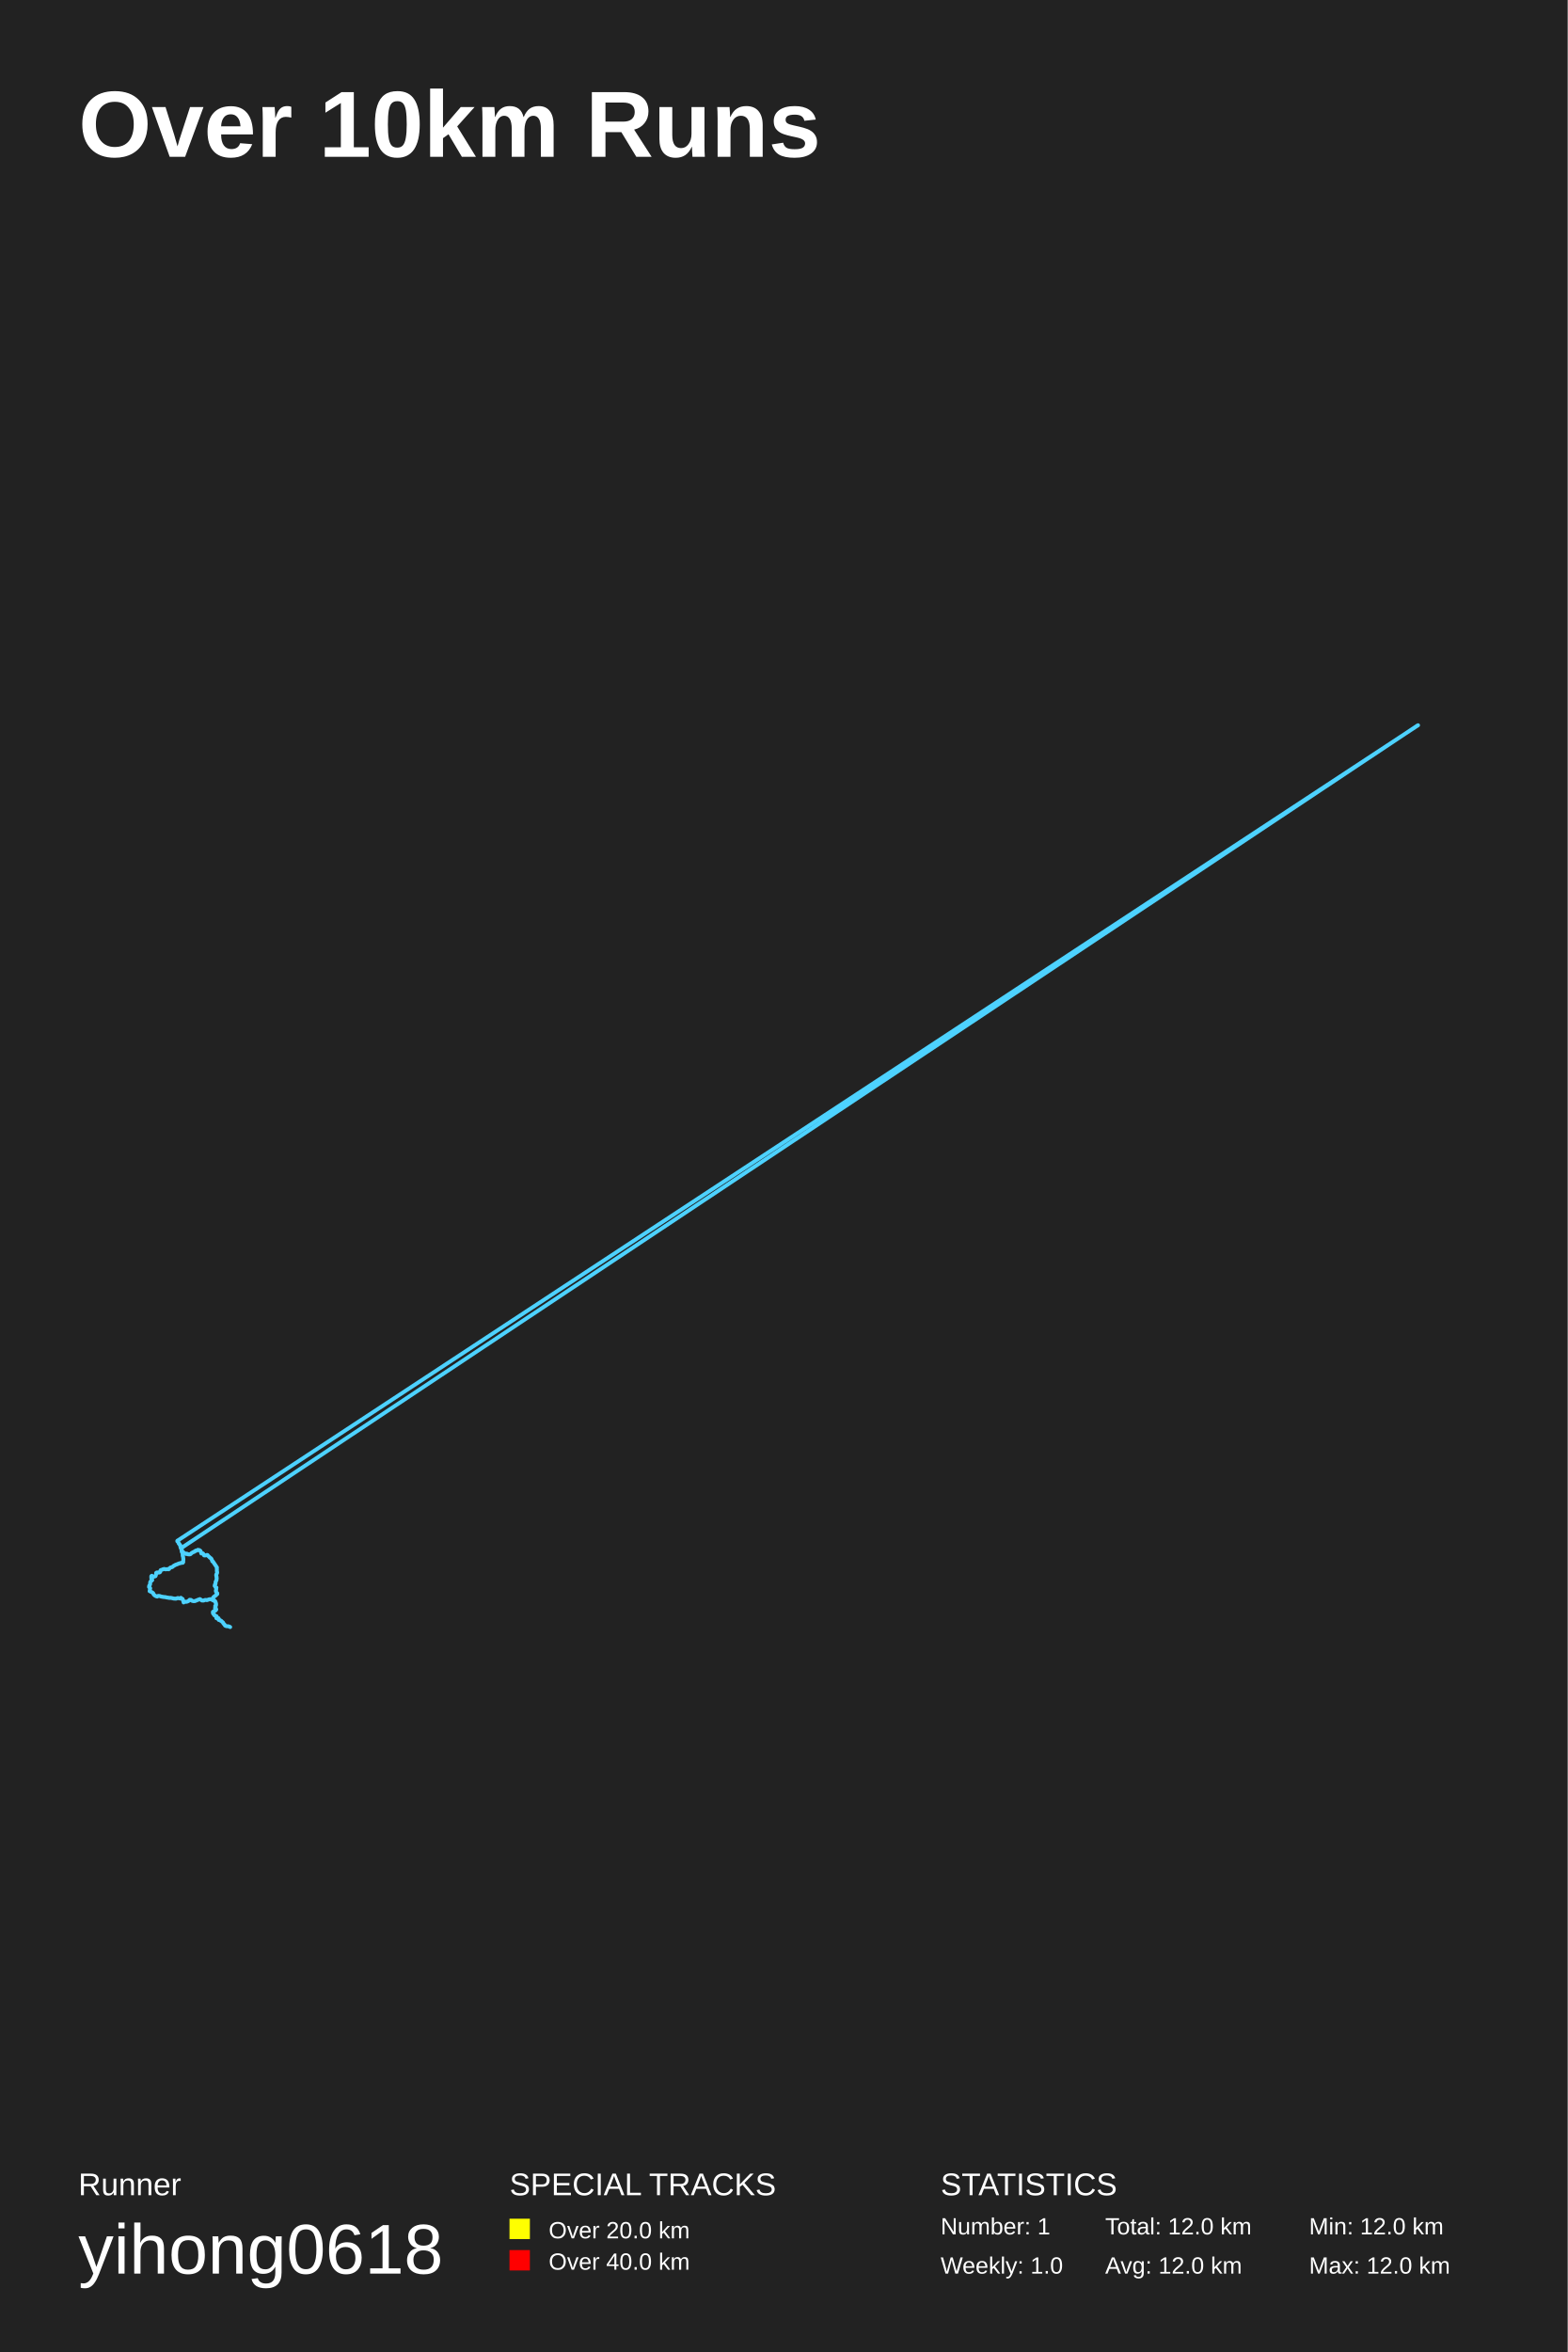
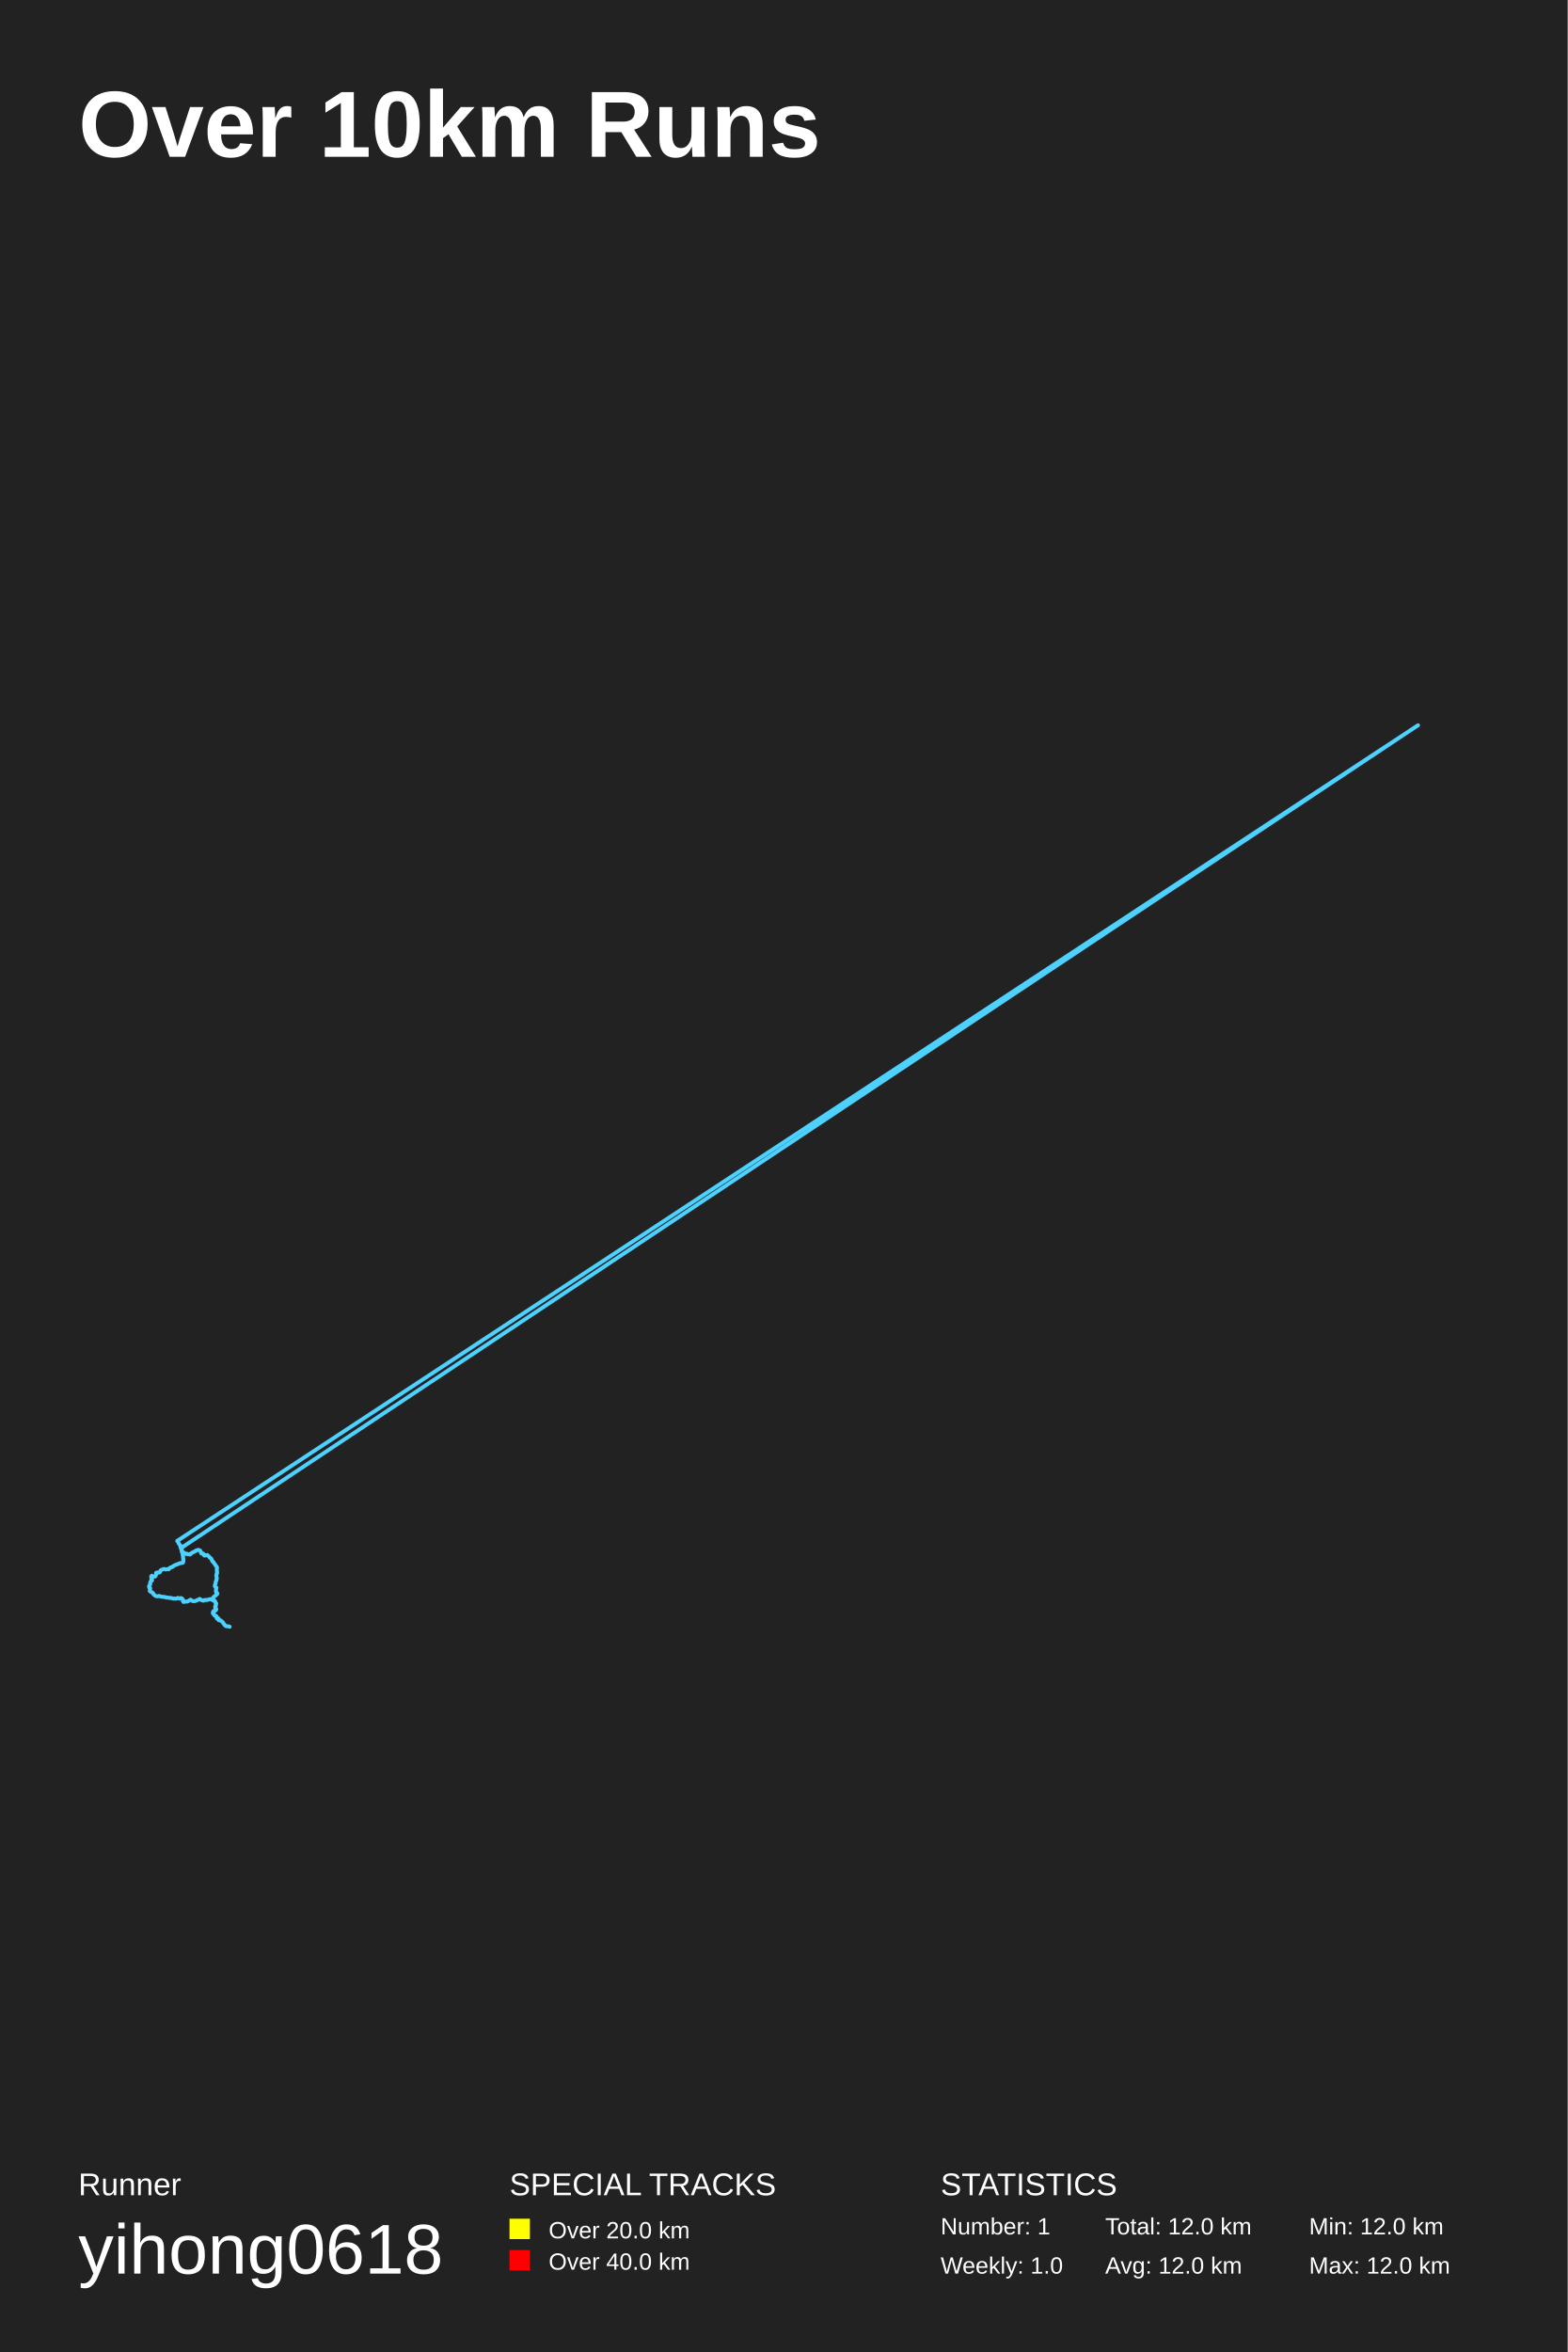
<svg xmlns="http://www.w3.org/2000/svg" baseProfile="full" height="300mm" version="1.1" viewBox="0,0,200,300" width="200mm">
  <defs />
  <rect fill="#222222" height="300" width="200" x="0" y="0" />
  <text fill="#FFFFFF" style="font-size:12px; font-family:Arial; font-weight:bold;" x="10" y="20">Over 10km Runs</text>
  <text fill="#FFFFFF" style="font-size:4px; font-family:Arial" x="10" y="280">Runner</text>
  <text fill="#FFFFFF" style="font-size:9px; font-family:Arial" x="10" y="290">yihong0618</text>
  <text fill="#FFFFFF" style="font-size:4px; font-family:Arial" x="65" y="280">SPECIAL TRACKS</text>
  <rect fill="yellow" height="2.6" width="2.6" x="65" y="283" />
  <text fill="#FFFFFF" style="font-size:3px; font-family:Arial" x="70" y="285.5">Over 20.0 km</text>
  <rect fill="red" height="2.6" width="2.6" x="65" y="287" />
  <text fill="#FFFFFF" style="font-size:3px; font-family:Arial" x="70" y="289.5">Over 40.0 km</text>
  <text fill="#FFFFFF" style="font-size:4px; font-family:Arial" x="120" y="280">STATISTICS</text>
  <text fill="#FFFFFF" style="font-size:3px; font-family:Arial" x="120" y="285">Number: 1</text>
  <text fill="#FFFFFF" style="font-size:3px; font-family:Arial" x="120" y="290">Weekly: 1.0</text>
  <text fill="#FFFFFF" style="font-size:3px; font-family:Arial" x="141" y="285">Total: 12.0 km</text>
  <text fill="#FFFFFF" style="font-size:3px; font-family:Arial" x="141" y="290">Avg: 12.0 km</text>
  <text fill="#FFFFFF" style="font-size:3px; font-family:Arial" x="167" y="285">Min: 12.0 km</text>
  <text fill="#FFFFFF" style="font-size:3px; font-family:Arial" x="167" y="290">Max: 12.0 km</text>
-   <polyline fill="none" opacity="1" points="28.26,206.772 28.222,206.74 28.112,206.708 28.022,206.651 27.899,206.619 27.851,206.519 27.861,206.403 27.737,206.429 27.604,206.398 27.623,206.219 27.571,206.129 27.462,206.108 27.357,206.045 27.305,205.939 27.214,205.855 27.157,205.718 27.167,205.592 27.329,205.486 27.443,205.455 27.561,205.313 27.547,205.197 27.433,205.118 27.481,204.991 27.457,204.844 27.538,204.739 27.561,204.602 27.547,204.47 27.481,204.365 27.433,204.233 27.352,204.143 27.219,204.138 27.219,204.138 27.248,204.138 27.214,204.138 27.224,204.143 27.224,204.143 27.21,204.149 27.214,204.154 27.214,204.149 27.138,204.07 27.138,203.943 27.153,203.854 27.21,203.759 27.272,203.685 27.338,203.638 27.438,203.559 27.547,203.485 27.642,203.374 27.718,203.316 27.718,203.221 27.642,203.142 27.571,203.053 27.533,202.911 27.566,202.826 27.576,202.737 27.58,202.6 27.609,202.495 27.49,202.431 27.471,202.368 27.39,202.284 27.419,202.105 27.485,202.036 27.5,201.91 27.504,201.768 27.58,201.625 27.623,201.531 27.628,201.404 27.656,201.288 27.618,201.193 27.628,201.088 27.595,201.004 27.58,200.862 27.652,200.719 27.699,200.614 27.699,200.509 27.661,200.382 27.675,200.251 27.661,200.103 27.675,199.929 27.656,199.903 27.157,199.16 27.077,199.139 27.053,199.028 27.024,198.96 27.005,198.928 26.982,198.849 26.939,198.797 26.877,198.733 26.811,198.707 26.763,198.67 26.711,198.596 26.649,198.544 26.535,198.438 26.478,198.349 26.412,198.333 26.326,198.375 26.226,198.386 26.141,198.402 26.036,198.391 25.989,198.286 25.946,198.217 25.889,198.143 25.794,198.149 25.704,198.149 25.699,198.117 25.718,198.101 25.708,198.117 25.694,198.143 25.68,198.133 25.675,198.133 25.699,198.149 25.685,198.128 25.694,198.117 25.699,198.112 25.67,198.049 25.623,197.954 25.609,197.891 25.566,197.817 25.547,197.796 25.485,197.764 25.433,197.717 25.352,197.727 25.295,197.69 25.262,197.696 25.257,197.68 25.176,197.727 25.105,197.754 25.058,197.79 24.982,197.78 24.944,197.822 24.848,197.859 24.82,197.912 24.768,197.927 24.72,197.959 24.654,197.97 24.582,198.017 24.492,198.064 24.402,198.128 24.326,198.217 24.236,198.259 24.155,198.259 24.084,198.259 23.989,198.249 23.941,198.244 23.965,198.222 23.965,198.238 23.97,198.238 23.927,198.238 23.875,198.186 23.813,198.164 23.756,198.212 23.684,198.159 23.618,198.149 23.542,198.164 23.471,198.075 23.423,198.017 23.357,197.98 23.347,197.991 23.323,197.943 23.266,197.875 23.195,197.864 23.2,197.869 23.19,197.854 23.167,197.812 23.195,197.722 23.195,197.669 23.133,197.611 23.114,197.548 23.091,197.49 23.048,197.432 23.029,197.337 23.01,197.237 22.991,197.074 22.915,197.027 22.882,196.942 22.81,196.895 22.806,196.821 22.753,196.737 22.682,196.653 22.677,196.589 22.644,196.579 22.625,196.595 22.649,196.595 22.649,196.595 22.63,196.584 22.639,196.584 22.654,196.589 22.687,196.526 22.692,196.51 22.677,196.547 22.639,196.526 22.625,196.537 22.62,196.547 22.625,196.537 22.625,196.531 22.63,196.531 22.635,196.516 22.639,196.526 22.639,196.521 180.91,92.507 180.815,92.565 180.815,92.565 180.815,92.565 180.81,92.554 180.629,92.681 23.095,197.48 23.138,197.601 23.186,197.68 23.176,197.785 23.186,197.891 23.209,197.985 23.281,198.08 23.309,198.196 23.3,198.323 23.314,198.459 23.361,198.618 23.376,198.754 23.395,198.865 23.38,199.028 23.366,199.16 23.38,199.234 23.314,199.334 23.129,199.339 23,199.387 22.872,199.408 22.758,199.455 22.616,199.518 22.501,199.56 22.387,199.597 22.307,199.655 22.202,199.697 22.102,199.766 22.079,199.808 22.05,199.824 22.05,199.829 21.998,199.861 21.931,199.898 21.836,199.913 21.751,199.94 21.665,200.003 21.613,200.05 21.57,200.135 21.485,200.166 21.404,200.14 21.299,200.15 21.195,200.166 21.086,200.172 21.01,200.129 20.915,200.124 20.829,200.161 20.772,200.166 20.691,200.214 20.611,200.24 20.506,200.266 20.468,200.335 20.43,200.414 20.44,200.493 20.397,200.54 20.354,200.561 20.321,200.577 20.245,200.588 20.14,200.577 20.059,200.561 19.95,200.593 19.917,200.63 19.931,200.672 19.926,200.751 19.907,200.804 19.893,200.846 19.888,200.904 19.865,200.962 19.827,201.046 19.727,201.078 19.646,201.093 19.584,201.12 19.494,201.172 19.432,201.151 19.404,201.099 19.366,201.109 19.337,201.072 19.318,201.051 19.356,201.035 19.371,200.988 19.333,201.02 19.304,201.046 19.304,201.136 19.304,201.278 19.333,201.425 19.423,201.536 19.352,201.615 19.238,201.678 19.157,201.826 19.157,201.989 19.138,202.115 19.038,202.258 19.014,202.421 19.095,202.5 19.162,202.589 19.133,202.679 19.124,202.784 19.086,202.953 19.195,202.995 19.304,203.063 19.418,203.111 19.556,203.232 19.599,203.364 19.727,203.49 19.893,203.59 20.059,203.643 20.183,203.559 20.359,203.569 20.535,203.632 20.701,203.669 20.877,203.696 21.01,203.706 21.119,203.717 21.228,203.753 21.357,203.769 21.466,203.79 21.623,203.817 21.76,203.806 21.898,203.833 22.026,203.859 22.15,203.896 22.297,203.906 22.463,203.912 22.616,203.848 22.711,203.827 22.848,203.869 23.005,203.89 23.076,203.801 23.148,203.875 23.295,203.954 23.338,204.112 23.395,204.233 23.428,204.396 23.523,204.275 23.727,204.317 23.898,204.28 24.055,204.201 24.188,204.059 24.373,204.075 24.483,204.175 24.654,204.222 24.863,204.222 24.967,204.175 25.1,204.127 25.243,204.059 25.395,204.012 25.499,203.964 25.632,204.048 25.746,204.143 25.884,204.149 25.993,204.149 26.098,204.091 26.25,204.07 26.402,204.101 26.54,204.048 26.673,204.001 26.763,203.98 26.901,203.985 27.034,204.048 27.176,204.075 27.257,204.112 27.381,204.164 27.485,204.291 27.519,204.444 27.566,204.575 27.566,204.728 27.504,204.86 27.485,205.023 27.533,205.16 27.59,205.292 27.504,205.418 27.367,205.465 27.248,205.565 27.21,205.697 27.262,205.845 27.348,205.987 27.49,206.092 27.642,206.166 27.637,206.303 27.718,206.398 27.884,206.408 27.918,206.561 28.055,206.645 28.217,206.74 28.326,206.851 28.455,206.951 28.512,207.098 28.635,207.198 28.711,207.346 28.882,207.42 29.048,207.425 29.215,207.456 29.362,207.53" stroke="#4DD2FF" stroke-dasharray="none" stroke-linecap="round" stroke-linejoin="round" stroke-width="0.5" />
+   <polyline fill="none" opacity="1" points="28.236,206.764 28.136,206.722 28.055,206.664 27.903,206.658 27.832,206.548 27.884,206.453 27.77,206.421 27.647,206.427 27.614,206.269 27.604,206.142 27.495,206.126 27.39,206.079 27.31,205.979 27.238,205.884 27.153,205.774 27.157,205.637 27.257,205.484 27.395,205.463 27.533,205.368 27.561,205.231 27.476,205.163 27.471,205.026 27.443,204.899 27.533,204.778 27.538,204.641 27.571,204.52 27.476,204.425 27.462,204.272 27.367,204.178 27.214,204.13 27.229,204.141 27.253,204.141 27.229,204.146 27.224,204.151 27.229,204.141 27.219,204.146 27.214,204.151 27.214,204.146 27.186,204.135 27.138,203.972 27.157,203.883 27.186,203.782 27.257,203.709 27.338,203.651 27.4,203.582 27.509,203.498 27.609,203.408 27.699,203.34 27.728,203.25 27.68,203.161 27.58,203.098 27.547,202.966 27.552,202.855 27.571,202.761 27.566,202.65 27.618,202.524 27.514,202.445 27.481,202.402 27.414,202.334 27.409,202.181 27.462,202.06 27.509,201.949 27.509,201.818 27.542,201.686 27.609,201.575 27.623,201.438 27.661,201.333 27.628,201.233 27.628,201.122 27.599,201.049 27.599,200.938 27.633,200.764 27.699,200.659 27.699,200.548 27.661,200.427 27.671,200.295 27.661,200.158 27.685,199.958 27.675,199.906 27.167,199.168 27.086,199.147 27.072,199.073 27.015,198.978 27.015,198.931 26.991,198.889 26.958,198.815 26.906,198.752 26.83,198.726 26.763,198.689 26.725,198.625 26.678,198.552 26.573,198.473 26.507,198.383 26.435,198.341 26.359,198.357 26.25,198.378 26.174,198.404 26.055,198.404 26.003,198.32 25.965,198.225 25.922,198.167 25.822,198.151 25.718,198.162 25.713,198.114 25.713,198.099 25.713,198.109 25.699,198.114 25.685,198.125 25.67,198.125 25.699,198.125 25.689,198.13 25.68,198.12 25.699,198.099 25.694,198.088 25.623,197.993 25.609,197.925 25.571,197.83 25.542,197.804 25.514,197.767 25.442,197.73 25.385,197.698 25.305,197.704 25.271,197.693 25.257,197.688 25.195,197.714 25.129,197.746 25.072,197.783 25.015,197.772 24.967,197.809 24.887,197.856 24.829,197.914 24.782,197.935 24.734,197.946 24.663,197.977 24.606,198.009 24.516,198.056 24.426,198.088 24.354,198.183 24.269,198.267 24.169,198.267 24.122,198.251 24.017,198.251 23.946,198.251 23.974,198.23 23.965,198.225 23.984,198.236 23.946,198.257 23.889,198.209 23.827,198.172 23.784,198.199 23.699,198.199 23.656,198.136 23.561,198.193 23.485,198.104 23.437,198.025 23.361,197.999 23.357,197.983 23.338,197.972 23.276,197.893 23.209,197.862 23.195,197.877 23.209,197.867 23.171,197.841 23.181,197.756 23.195,197.682 23.167,197.63 23.119,197.561 23.1,197.514 23.057,197.456 23.043,197.377 23.01,197.272 23.005,197.114 22.924,197.056 22.886,196.966 22.829,196.919 22.806,196.866 22.768,196.761 22.701,196.676 22.682,196.608 22.668,196.592 22.625,196.587 22.644,196.592 22.644,196.603 22.635,196.592 22.644,196.597 22.644,196.581 22.682,196.555 22.696,196.513 22.692,196.539 22.616,196.524 22.63,196.534 22.62,196.534 22.639,196.539 22.63,196.539 22.63,196.534 22.63,196.524 22.63,196.529 22.639,196.524 180.91,92.509 180.815,92.568 180.815,92.568 180.815,92.568 180.815,92.568 180.724,92.626 23.086,197.466 23.119,197.582 23.195,197.64 23.167,197.746 23.19,197.851 23.2,197.962 23.257,198.035 23.3,198.141 23.295,198.288 23.323,198.394 23.347,198.583 23.366,198.731 23.38,198.82 23.395,198.984 23.366,199.126 23.38,199.215 23.347,199.31 23.195,199.358 23.034,199.373 22.92,199.405 22.796,199.447 22.658,199.516 22.544,199.558 22.425,199.589 22.34,199.637 22.231,199.69 22.126,199.737 22.083,199.8 22.05,199.826 22.05,199.821 22.017,199.848 21.95,199.884 21.87,199.911 21.765,199.921 21.694,199.995 21.623,200.027 21.589,200.1 21.528,200.164 21.423,200.153 21.337,200.143 21.223,200.174 21.124,200.185 21.038,200.148 20.953,200.127 20.843,200.148 20.791,200.164 20.729,200.195 20.639,200.232 20.549,200.258 20.487,200.316 20.44,200.395 20.435,200.474 20.402,200.532 20.359,200.548 20.33,200.569 20.273,200.58 20.173,200.59 20.093,200.564 19.983,200.59 19.907,200.622 19.931,200.664 19.931,200.733 19.926,200.796 19.893,200.843 19.879,200.885 19.869,200.938 19.85,201.017 19.76,201.091 19.656,201.08 19.594,201.101 19.513,201.154 19.432,201.159 19.413,201.122 19.371,201.101 19.361,201.096 19.318,201.054 19.356,201.028 19.371,200.985 19.38,201.001 19.328,201.033 19.28,201.091 19.333,201.222 19.314,201.38 19.399,201.496 19.39,201.602 19.261,201.649 19.185,201.791 19.143,201.96 19.171,202.076 19.062,202.218 19.01,202.366 19.057,202.513 19.162,202.571 19.128,202.65 19.152,202.75 19.095,202.903 19.162,202.982 19.257,203.056 19.385,203.098 19.518,203.187 19.575,203.335 19.698,203.456 19.855,203.561 20.012,203.614 20.14,203.603 20.321,203.556 20.473,203.63 20.649,203.661 20.81,203.688 20.981,203.693 21.071,203.703 21.176,203.767 21.309,203.767 21.442,203.777 21.575,203.814 21.718,203.809 21.851,203.825 21.974,203.867 22.112,203.893 22.264,203.904 22.43,203.914 22.573,203.867 22.696,203.814 22.801,203.861 22.953,203.904 23.057,203.83 23.133,203.835 23.233,203.914 23.361,204.062 23.333,204.214 23.418,204.336 23.48,204.304 23.67,204.288 23.837,204.278 24.012,204.241 24.15,204.12 24.316,204.041 24.445,204.135 24.582,204.225 24.815,204.225 24.925,204.199 25.058,204.151 25.195,204.067 25.357,204.046 25.476,203.94 25.594,204.02 25.723,204.109 25.837,204.141 25.965,204.162 26.055,204.104 26.203,204.062 26.364,204.093 26.497,204.062 26.63,204.02 26.725,203.988 26.844,203.967 26.996,204.041 27.134,204.072 27.195,204.088 27.343,204.141 27.457,204.251 27.485,204.399 27.585,204.52 27.566,204.678 27.519,204.815 27.509,204.983 27.471,205.131 27.595,205.247 27.547,205.373 27.414,205.468 27.281,205.521 27.229,205.642 27.234,205.81 27.333,205.942 27.438,206.084 27.595,206.137 27.652,206.258 27.671,206.39 27.842,206.4 27.899,206.516 28.013,206.622 28.184,206.716 28.302,206.816 28.426,206.917 28.488,207.064 28.607,207.159 28.687,207.312 28.835,207.422 28.996,207.427 29.167,207.443 29.3,207.491" stroke="#4DD2FF" stroke-dasharray="none" stroke-linecap="round" stroke-linejoin="round" stroke-width="0.5" />
</svg>
